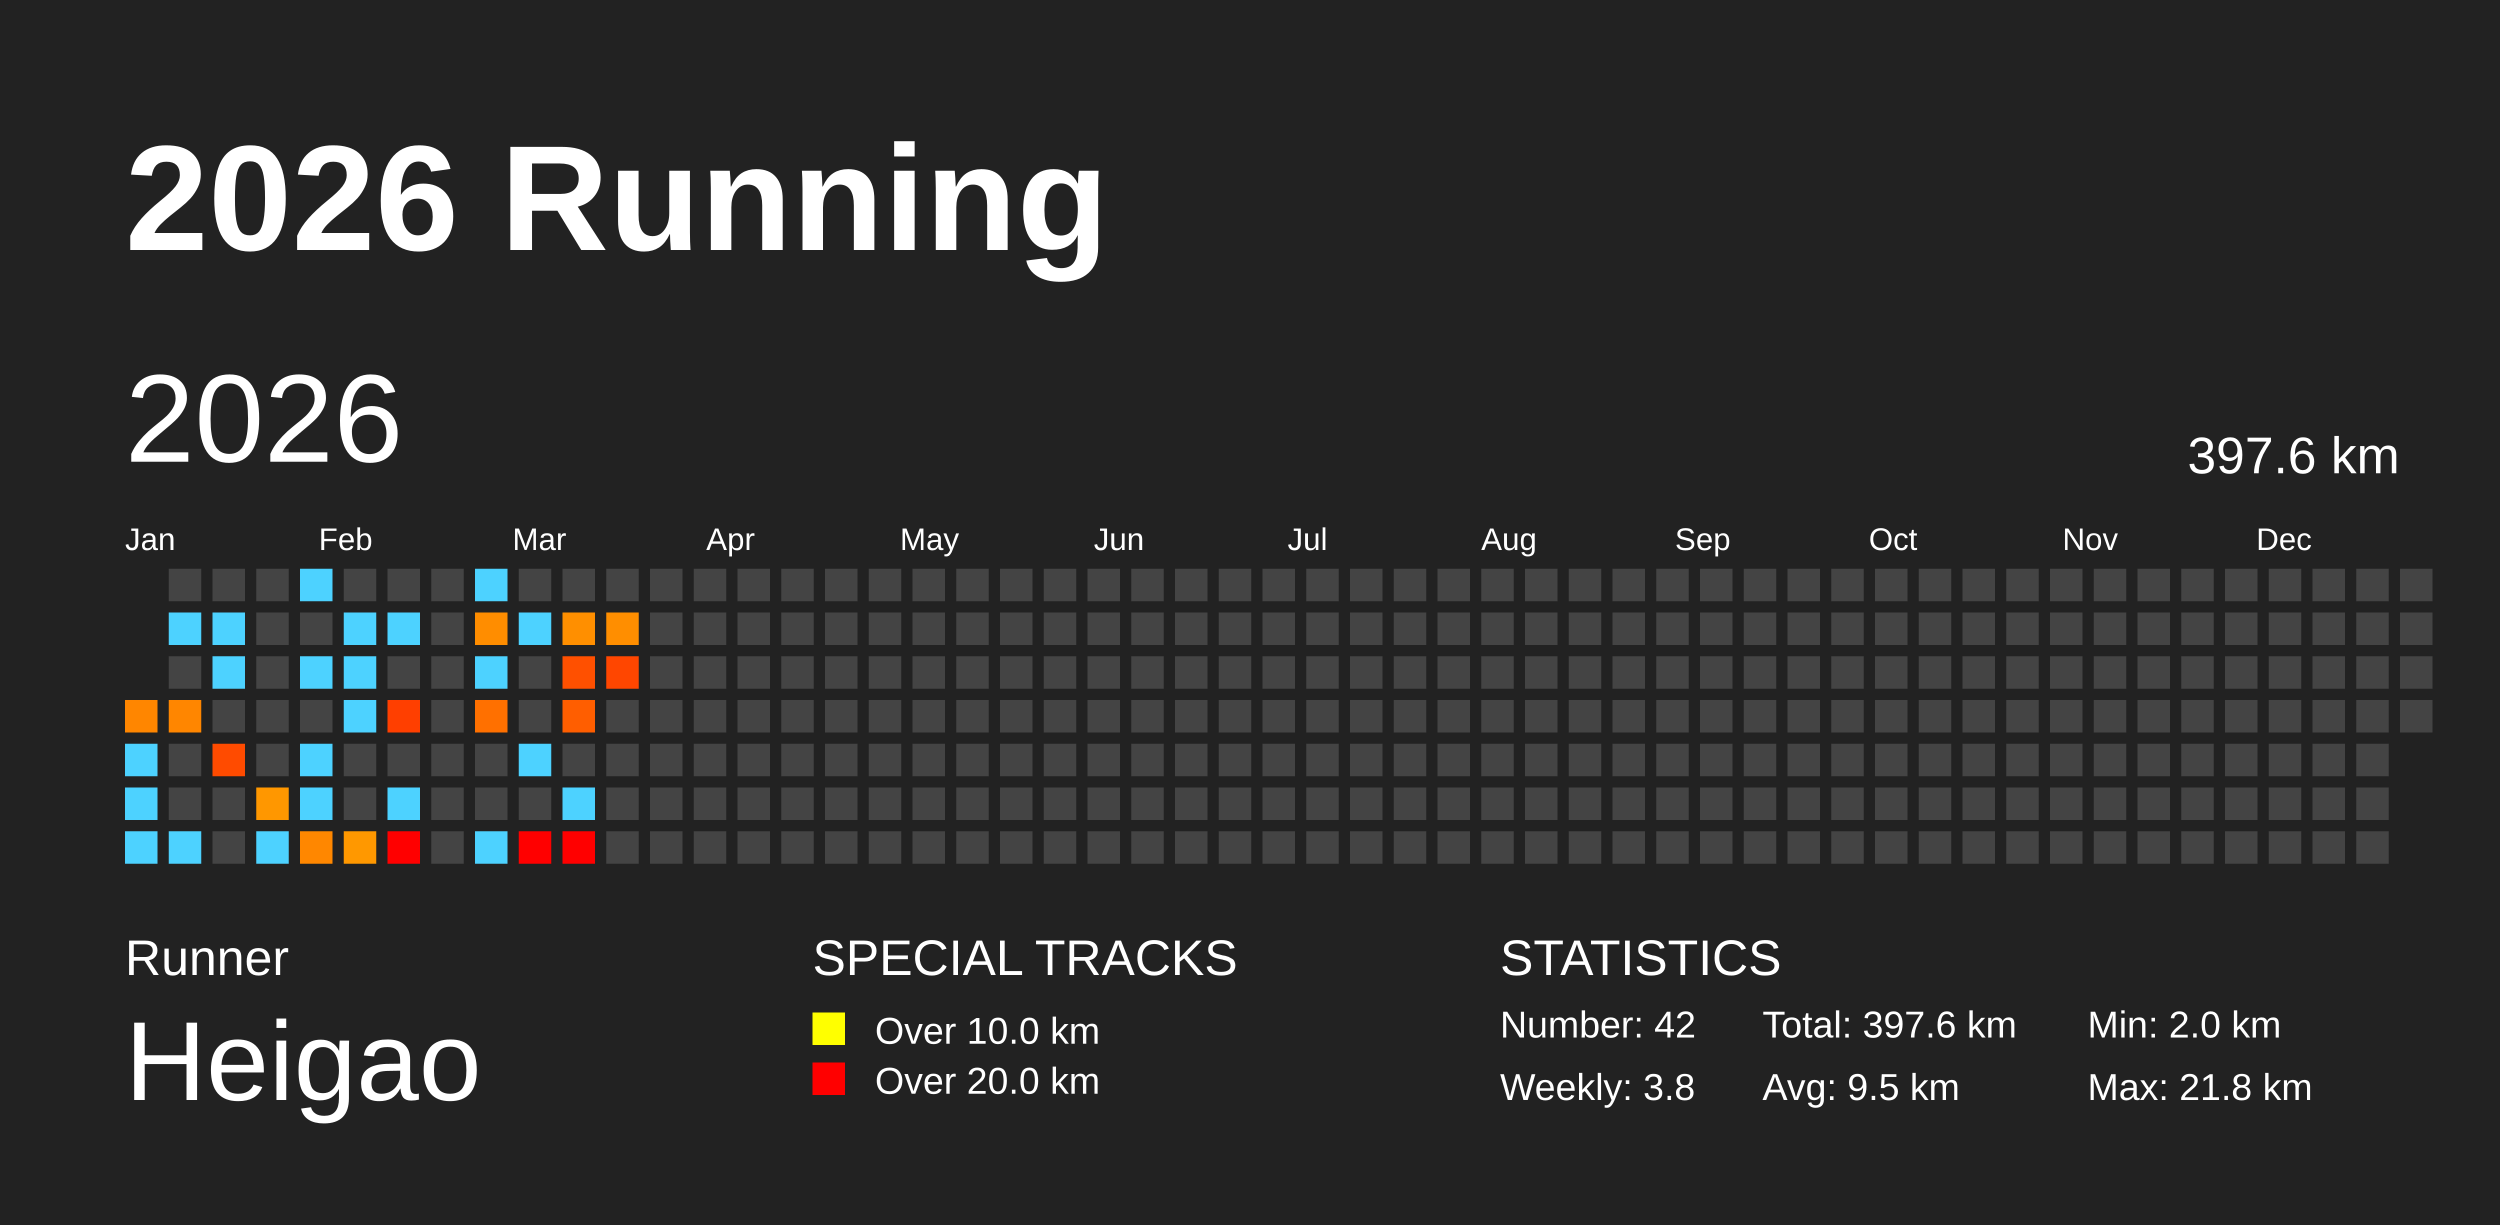
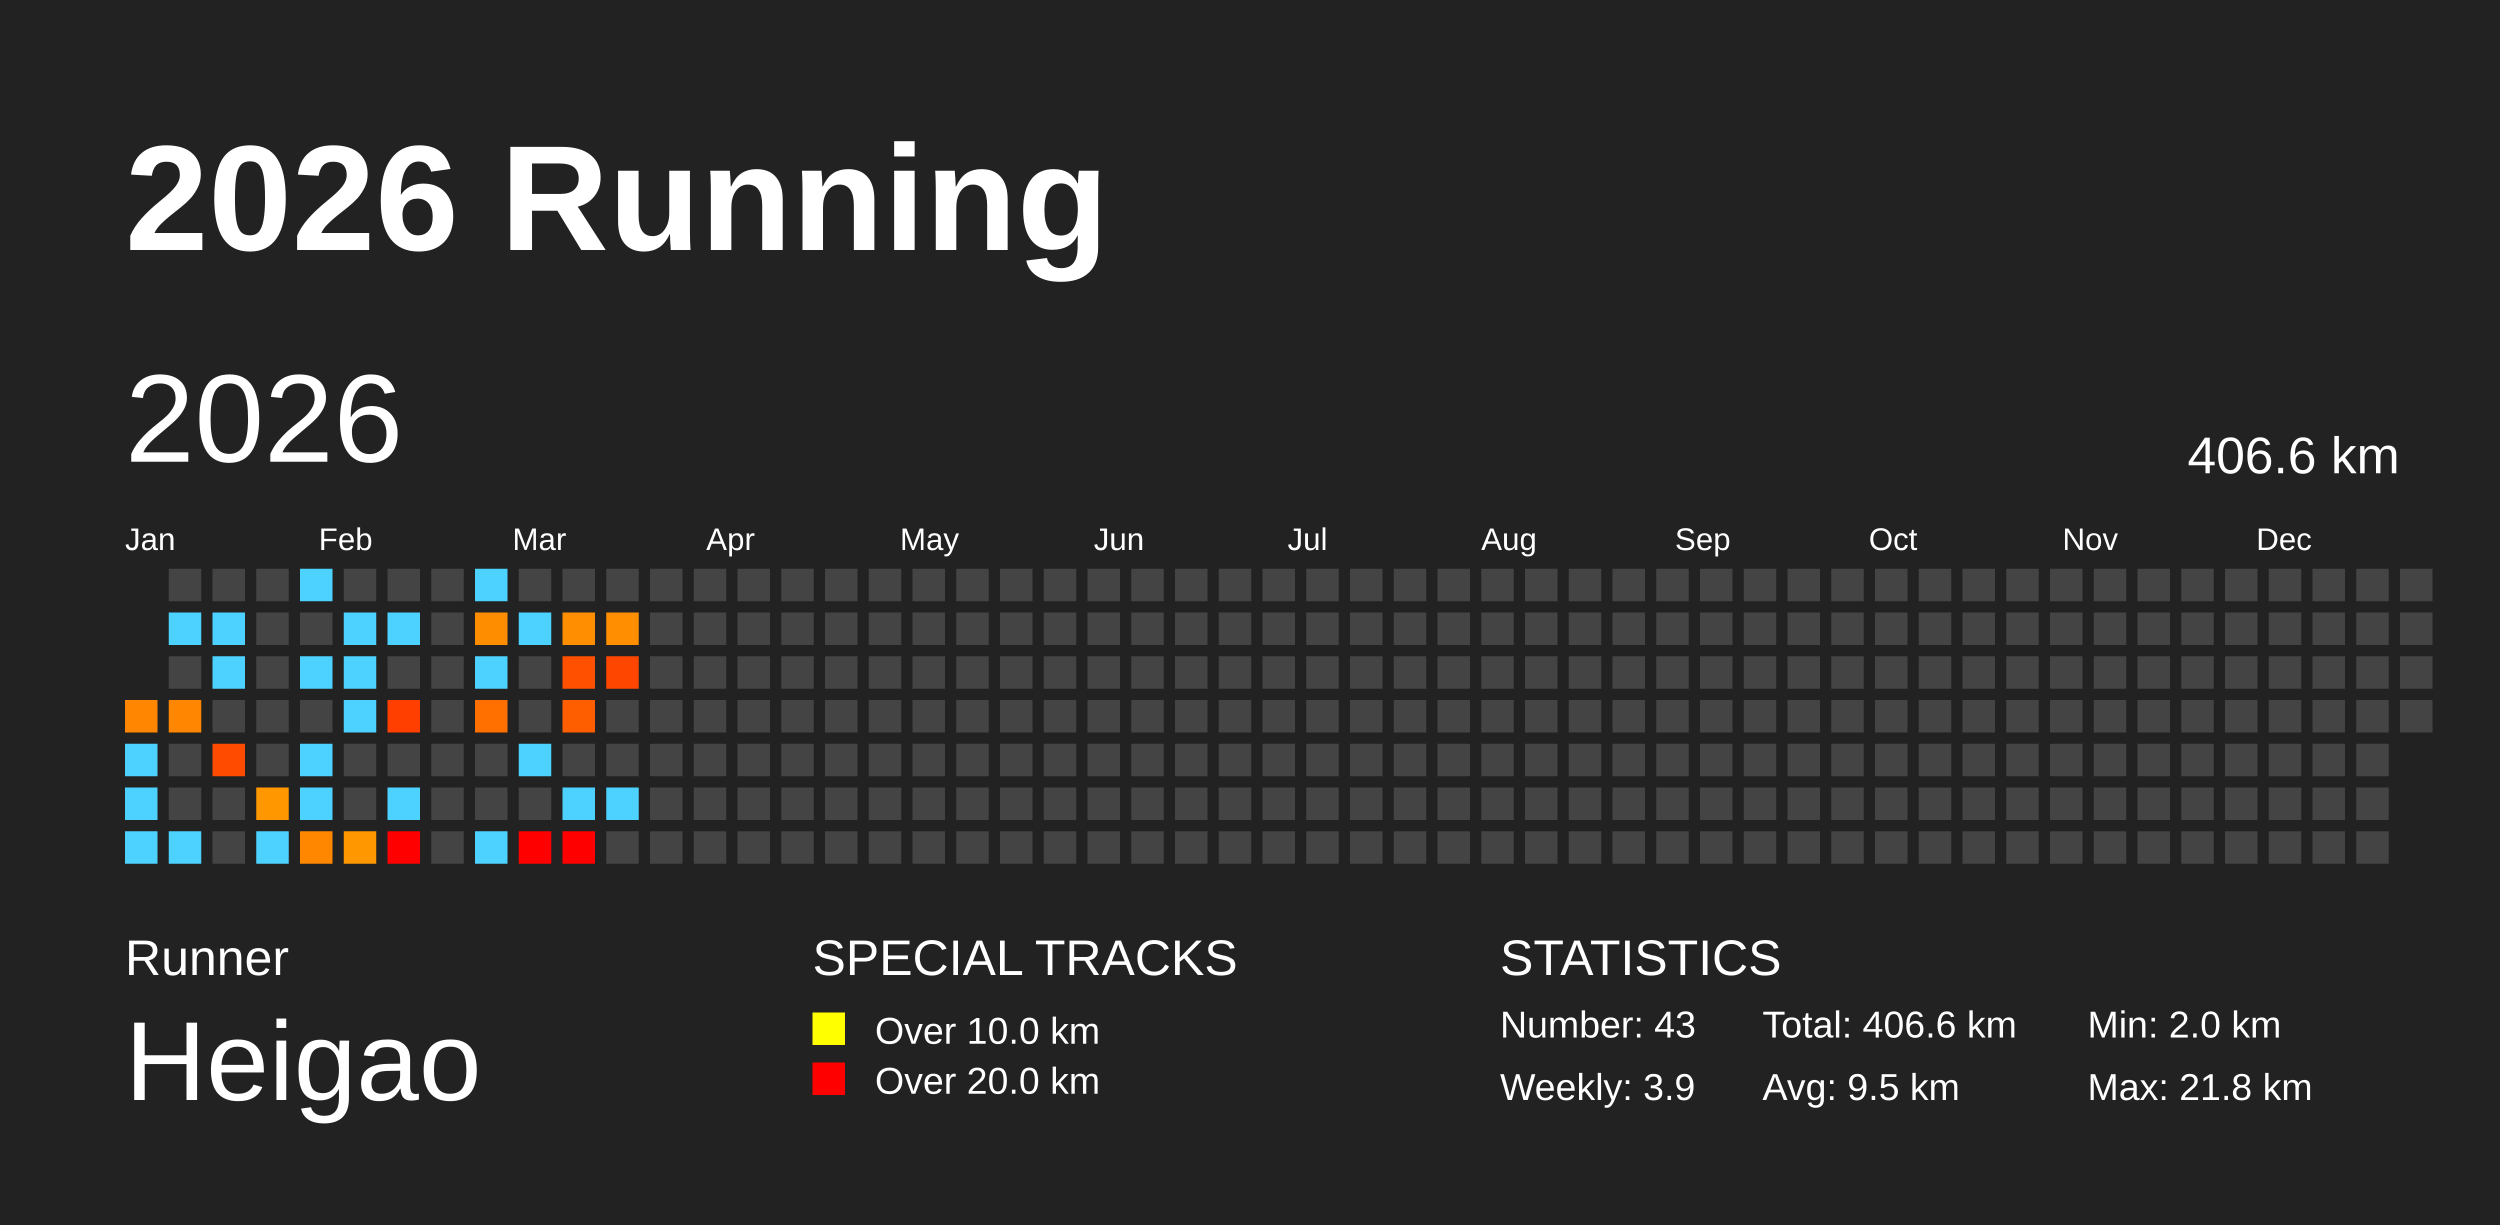
<svg xmlns="http://www.w3.org/2000/svg" baseProfile="full" height="98mm" version="1.1" viewBox="0,0,200,98" width="200mm">
  <defs />
  <rect fill="#222222" height="98" width="200" x="0" y="0" />
  <text fill="#FFFFFF" style="font-size:12px; font-family:Arial; font-weight:bold;" x="10" y="20">2026 Running</text>
  <text fill="#FFFFFF" style="font-size:4px; font-family:Arial" x="10" y="78">Runner</text>
  <text fill="#FFFFFF" style="font-size:9px; font-family:Arial" x="10" y="88">Heigao</text>
  <text fill="#FFFFFF" style="font-size:4px; font-family:Arial" x="65" y="78">SPECIAL TRACKS</text>
  <rect fill="yellow" height="2.6" width="2.6" x="65" y="81" />
  <text fill="#FFFFFF" style="font-size:3px; font-family:Arial" x="70" y="83.5">Over 10.0 km</text>
  <rect fill="red" height="2.6" width="2.6" x="65" y="85" />
  <text fill="#FFFFFF" style="font-size:3px; font-family:Arial" x="70" y="87.5">Over 20.0 km</text>
  <text fill="#FFFFFF" style="font-size:4px; font-family:Arial" x="120" y="78">STATISTICS</text>
-   <text fill="#FFFFFF" style="font-size:3px; font-family:Arial" x="120" y="83">Number: 42</text>
-   <text fill="#FFFFFF" style="font-size:3px; font-family:Arial" x="120" y="88">Weekly: 3.8</text>
-   <text fill="#FFFFFF" style="font-size:3px; font-family:Arial" x="141" y="83">Total: 397.6 km</text>
+   <text fill="#FFFFFF" style="font-size:3px; font-family:Arial" x="120" y="83">Number: 43</text>
+   <text fill="#FFFFFF" style="font-size:3px; font-family:Arial" x="120" y="88">Weekly: 3.9</text>
+   <text fill="#FFFFFF" style="font-size:3px; font-family:Arial" x="141" y="83">Total: 406.6 km</text>
  <text fill="#FFFFFF" style="font-size:3px; font-family:Arial" x="141" y="88">Avg: 9.5 km</text>
  <text fill="#FFFFFF" style="font-size:3px; font-family:Arial" x="167" y="83">Min: 2.0 km</text>
  <text fill="#FFFFFF" style="font-size:3px; font-family:Arial" x="167" y="88">Max: 21.8 km</text>
  <text dominant-baseline="hanging" fill="#FFFFFF" style="font-size:10.0px; font-family:Arial;" x="10" y="30">2026</text>
-   <text dominant-baseline="hanging" fill="#FFFFFF" style="font-size:4.125px; font-family:Arial;" x="175" y="35">397.6 km</text>
+   <text dominant-baseline="hanging" fill="#FFFFFF" style="font-size:4.125px; font-family:Arial;" x="175" y="35">406.6 km</text>
  <text fill="#FFFFFF" style="font-size:2.5px; font-family:Arial" x="10.0" y="44">Jan</text>
  <text fill="#FFFFFF" style="font-size:2.5px; font-family:Arial" x="25.5" y="44">Feb</text>
  <text fill="#FFFFFF" style="font-size:2.5px; font-family:Arial" x="41.0" y="44">Mar</text>
  <text fill="#FFFFFF" style="font-size:2.5px; font-family:Arial" x="56.5" y="44">Apr</text>
  <text fill="#FFFFFF" style="font-size:2.5px; font-family:Arial" x="72.0" y="44">May</text>
  <text fill="#FFFFFF" style="font-size:2.5px; font-family:Arial" x="87.5" y="44">Jun</text>
  <text fill="#FFFFFF" style="font-size:2.5px; font-family:Arial" x="103.0" y="44">Jul</text>
  <text fill="#FFFFFF" style="font-size:2.5px; font-family:Arial" x="118.5" y="44">Aug</text>
  <text fill="#FFFFFF" style="font-size:2.5px; font-family:Arial" x="134.0" y="44">Sep</text>
  <text fill="#FFFFFF" style="font-size:2.5px; font-family:Arial" x="149.5" y="44">Oct</text>
  <text fill="#FFFFFF" style="font-size:2.5px; font-family:Arial" x="165.0" y="44">Nov</text>
  <text fill="#FFFFFF" style="font-size:2.5px; font-family:Arial" x="180.5" y="44">Dec</text>
  <rect fill="#ff8600" height="2.6" width="2.6" x="10.0" y="56.0" />
  <rect fill="#4dd2ff" height="2.6" width="2.6" x="10.0" y="59.5" />
  <rect fill="#4dd2ff" height="2.6" width="2.6" x="10.0" y="63.0" />
  <rect fill="#4dd2ff" height="2.6" width="2.6" x="10.0" y="66.5" />
  <rect fill="#444444" height="2.6" width="2.6" x="13.5" y="45.5" />
  <rect fill="#4dd2ff" height="2.6" width="2.6" x="13.5" y="49.0" />
  <rect fill="#444444" height="2.6" width="2.6" x="13.5" y="52.5" />
  <rect fill="#ff8600" height="2.6" width="2.6" x="13.5" y="56.0" />
  <rect fill="#444444" height="2.6" width="2.6" x="13.5" y="59.5" />
  <rect fill="#444444" height="2.6" width="2.6" x="13.5" y="63.0" />
  <rect fill="#4dd2ff" height="2.6" width="2.6" x="13.5" y="66.5" />
  <rect fill="#444444" height="2.6" width="2.6" x="17.0" y="45.5" />
  <rect fill="#4dd2ff" height="2.6" width="2.6" x="17.0" y="49.0" />
  <rect fill="#4dd2ff" height="2.6" width="2.6" x="17.0" y="52.5" />
  <rect fill="#444444" height="2.6" width="2.6" x="17.0" y="56.0" />
  <rect fill="#ff4b00" height="2.6" width="2.6" x="17.0" y="59.5" />
  <rect fill="#444444" height="2.6" width="2.6" x="17.0" y="63.0" />
  <rect fill="#444444" height="2.6" width="2.6" x="17.0" y="66.5" />
  <rect fill="#444444" height="2.6" width="2.6" x="20.5" y="45.5" />
  <rect fill="#444444" height="2.6" width="2.6" x="20.5" y="49.0" />
  <rect fill="#444444" height="2.6" width="2.6" x="20.5" y="52.5" />
  <rect fill="#444444" height="2.6" width="2.6" x="20.5" y="56.0" />
  <rect fill="#444444" height="2.6" width="2.6" x="20.5" y="59.5" />
  <rect fill="#ff9700" height="2.6" width="2.6" x="20.5" y="63.0" />
  <rect fill="#4dd2ff" height="2.6" width="2.6" x="20.5" y="66.5" />
  <rect fill="#4dd2ff" height="2.6" width="2.6" x="24.0" y="45.5" />
  <rect fill="#444444" height="2.6" width="2.6" x="24.0" y="49.0" />
  <rect fill="#4dd2ff" height="2.6" width="2.6" x="24.0" y="52.5" />
  <rect fill="#444444" height="2.6" width="2.6" x="24.0" y="56.0" />
  <rect fill="#4dd2ff" height="2.6" width="2.6" x="24.0" y="59.5" />
  <rect fill="#4dd2ff" height="2.6" width="2.6" x="24.0" y="63.0" />
  <rect fill="#ff8700" height="2.6" width="2.6" x="24.0" y="66.5" />
  <rect fill="#444444" height="2.6" width="2.6" x="27.5" y="45.5" />
  <rect fill="#4dd2ff" height="2.6" width="2.6" x="27.5" y="49.0" />
  <rect fill="#4dd2ff" height="2.6" width="2.6" x="27.5" y="52.5" />
  <rect fill="#4dd2ff" height="2.6" width="2.6" x="27.5" y="56.0" />
  <rect fill="#444444" height="2.6" width="2.6" x="27.5" y="59.5" />
  <rect fill="#444444" height="2.6" width="2.6" x="27.5" y="63.0" />
  <rect fill="#ff9800" height="2.6" width="2.6" x="27.5" y="66.5" />
  <rect fill="#444444" height="2.6" width="2.6" x="31.0" y="45.5" />
  <rect fill="#4dd2ff" height="2.6" width="2.6" x="31.0" y="49.0" />
  <rect fill="#444444" height="2.6" width="2.6" x="31.0" y="52.5" />
  <rect fill="#ff3f00" height="2.6" width="2.6" x="31.0" y="56.0" />
  <rect fill="#444444" height="2.6" width="2.6" x="31.0" y="59.5" />
  <rect fill="#4dd2ff" height="2.6" width="2.6" x="31.0" y="63.0" />
  <rect fill="red" height="2.6" width="2.6" x="31.0" y="66.5" />
  <rect fill="#444444" height="2.6" width="2.6" x="34.5" y="45.5" />
  <rect fill="#444444" height="2.6" width="2.6" x="34.5" y="49.0" />
  <rect fill="#444444" height="2.6" width="2.6" x="34.5" y="52.5" />
  <rect fill="#444444" height="2.6" width="2.6" x="34.5" y="56.0" />
  <rect fill="#444444" height="2.6" width="2.6" x="34.5" y="59.5" />
  <rect fill="#444444" height="2.6" width="2.6" x="34.5" y="63.0" />
  <rect fill="#444444" height="2.6" width="2.6" x="34.5" y="66.5" />
  <rect fill="#4dd2ff" height="2.6" width="2.6" x="38.0" y="45.5" />
  <rect fill="#ff8d00" height="2.6" width="2.6" x="38.0" y="49.0" />
  <rect fill="#4dd2ff" height="2.6" width="2.6" x="38.0" y="52.5" />
  <rect fill="#ff7000" height="2.6" width="2.6" x="38.0" y="56.0" />
  <rect fill="#444444" height="2.6" width="2.6" x="38.0" y="59.5" />
  <rect fill="#444444" height="2.6" width="2.6" x="38.0" y="63.0" />
  <rect fill="#4dd2ff" height="2.6" width="2.6" x="38.0" y="66.5" />
  <rect fill="#444444" height="2.6" width="2.6" x="41.5" y="45.5" />
  <rect fill="#4dd2ff" height="2.6" width="2.6" x="41.5" y="49.0" />
  <rect fill="#444444" height="2.6" width="2.6" x="41.5" y="52.5" />
  <rect fill="#444444" height="2.6" width="2.6" x="41.5" y="56.0" />
  <rect fill="#4dd2ff" height="2.6" width="2.6" x="41.5" y="59.5" />
  <rect fill="#444444" height="2.6" width="2.6" x="41.5" y="63.0" />
  <rect fill="red" height="2.6" width="2.6" x="41.5" y="66.5" />
  <rect fill="#444444" height="2.6" width="2.6" x="45.0" y="45.5" />
  <rect fill="#ff8f00" height="2.6" width="2.6" x="45.0" y="49.0" />
  <rect fill="#ff5000" height="2.6" width="2.6" x="45.0" y="52.5" />
  <rect fill="#ff5e00" height="2.6" width="2.6" x="45.0" y="56.0" />
  <rect fill="#444444" height="2.6" width="2.6" x="45.0" y="59.5" />
  <rect fill="#4dd2ff" height="2.6" width="2.6" x="45.0" y="63.0" />
  <rect fill="red" height="2.6" width="2.6" x="45.0" y="66.5" />
  <rect fill="#444444" height="2.6" width="2.6" x="48.5" y="45.5" />
  <rect fill="#ff8e00" height="2.6" width="2.6" x="48.5" y="49.0" />
  <rect fill="#ff4600" height="2.6" width="2.6" x="48.5" y="52.5" />
  <rect fill="#444444" height="2.6" width="2.6" x="48.5" y="56.0" />
  <rect fill="#444444" height="2.6" width="2.6" x="48.5" y="59.5" />
-   <rect fill="#444444" height="2.6" width="2.6" x="48.5" y="63.0" />
+   <rect fill="#4dd2ff" height="2.6" width="2.6" x="48.5" y="63.0" />
  <rect fill="#444444" height="2.6" width="2.6" x="48.5" y="66.5" />
  <rect fill="#444444" height="2.6" width="2.6" x="52.0" y="45.5" />
  <rect fill="#444444" height="2.6" width="2.6" x="52.0" y="49.0" />
  <rect fill="#444444" height="2.6" width="2.6" x="52.0" y="52.5" />
  <rect fill="#444444" height="2.6" width="2.6" x="52.0" y="56.0" />
  <rect fill="#444444" height="2.6" width="2.6" x="52.0" y="59.5" />
  <rect fill="#444444" height="2.6" width="2.6" x="52.0" y="63.0" />
  <rect fill="#444444" height="2.6" width="2.6" x="52.0" y="66.5" />
  <rect fill="#444444" height="2.6" width="2.6" x="55.5" y="45.5" />
  <rect fill="#444444" height="2.6" width="2.6" x="55.5" y="49.0" />
  <rect fill="#444444" height="2.6" width="2.6" x="55.5" y="52.5" />
  <rect fill="#444444" height="2.6" width="2.6" x="55.5" y="56.0" />
  <rect fill="#444444" height="2.6" width="2.6" x="55.5" y="59.5" />
  <rect fill="#444444" height="2.6" width="2.6" x="55.5" y="63.0" />
  <rect fill="#444444" height="2.6" width="2.6" x="55.5" y="66.5" />
  <rect fill="#444444" height="2.6" width="2.6" x="59.0" y="45.5" />
  <rect fill="#444444" height="2.6" width="2.6" x="59.0" y="49.0" />
  <rect fill="#444444" height="2.6" width="2.6" x="59.0" y="52.5" />
  <rect fill="#444444" height="2.6" width="2.6" x="59.0" y="56.0" />
  <rect fill="#444444" height="2.6" width="2.6" x="59.0" y="59.5" />
  <rect fill="#444444" height="2.6" width="2.6" x="59.0" y="63.0" />
  <rect fill="#444444" height="2.6" width="2.6" x="59.0" y="66.5" />
  <rect fill="#444444" height="2.6" width="2.6" x="62.5" y="45.5" />
  <rect fill="#444444" height="2.6" width="2.6" x="62.5" y="49.0" />
  <rect fill="#444444" height="2.6" width="2.6" x="62.5" y="52.5" />
  <rect fill="#444444" height="2.6" width="2.6" x="62.5" y="56.0" />
  <rect fill="#444444" height="2.6" width="2.6" x="62.5" y="59.5" />
  <rect fill="#444444" height="2.6" width="2.6" x="62.5" y="63.0" />
  <rect fill="#444444" height="2.6" width="2.6" x="62.5" y="66.5" />
  <rect fill="#444444" height="2.6" width="2.6" x="66.0" y="45.5" />
  <rect fill="#444444" height="2.6" width="2.6" x="66.0" y="49.0" />
  <rect fill="#444444" height="2.6" width="2.6" x="66.0" y="52.5" />
  <rect fill="#444444" height="2.6" width="2.6" x="66.0" y="56.0" />
  <rect fill="#444444" height="2.6" width="2.6" x="66.0" y="59.5" />
  <rect fill="#444444" height="2.6" width="2.6" x="66.0" y="63.0" />
  <rect fill="#444444" height="2.6" width="2.6" x="66.0" y="66.5" />
  <rect fill="#444444" height="2.6" width="2.6" x="69.5" y="45.5" />
  <rect fill="#444444" height="2.6" width="2.6" x="69.5" y="49.0" />
  <rect fill="#444444" height="2.6" width="2.6" x="69.5" y="52.5" />
  <rect fill="#444444" height="2.6" width="2.6" x="69.5" y="56.0" />
  <rect fill="#444444" height="2.6" width="2.6" x="69.5" y="59.5" />
  <rect fill="#444444" height="2.6" width="2.6" x="69.5" y="63.0" />
  <rect fill="#444444" height="2.6" width="2.6" x="69.5" y="66.5" />
  <rect fill="#444444" height="2.6" width="2.6" x="73.0" y="45.5" />
  <rect fill="#444444" height="2.6" width="2.6" x="73.0" y="49.0" />
  <rect fill="#444444" height="2.6" width="2.6" x="73.0" y="52.5" />
  <rect fill="#444444" height="2.6" width="2.6" x="73.0" y="56.0" />
  <rect fill="#444444" height="2.6" width="2.6" x="73.0" y="59.5" />
  <rect fill="#444444" height="2.6" width="2.6" x="73.0" y="63.0" />
  <rect fill="#444444" height="2.6" width="2.6" x="73.0" y="66.5" />
  <rect fill="#444444" height="2.6" width="2.6" x="76.5" y="45.5" />
  <rect fill="#444444" height="2.6" width="2.6" x="76.5" y="49.0" />
  <rect fill="#444444" height="2.6" width="2.6" x="76.5" y="52.5" />
  <rect fill="#444444" height="2.6" width="2.6" x="76.5" y="56.0" />
  <rect fill="#444444" height="2.6" width="2.6" x="76.5" y="59.5" />
  <rect fill="#444444" height="2.6" width="2.6" x="76.5" y="63.0" />
  <rect fill="#444444" height="2.6" width="2.6" x="76.5" y="66.5" />
  <rect fill="#444444" height="2.6" width="2.6" x="80.0" y="45.5" />
  <rect fill="#444444" height="2.6" width="2.6" x="80.0" y="49.0" />
  <rect fill="#444444" height="2.6" width="2.6" x="80.0" y="52.5" />
  <rect fill="#444444" height="2.6" width="2.6" x="80.0" y="56.0" />
  <rect fill="#444444" height="2.6" width="2.6" x="80.0" y="59.5" />
  <rect fill="#444444" height="2.6" width="2.6" x="80.0" y="63.0" />
  <rect fill="#444444" height="2.6" width="2.6" x="80.0" y="66.5" />
  <rect fill="#444444" height="2.6" width="2.6" x="83.5" y="45.5" />
  <rect fill="#444444" height="2.6" width="2.6" x="83.5" y="49.0" />
  <rect fill="#444444" height="2.6" width="2.6" x="83.5" y="52.5" />
  <rect fill="#444444" height="2.6" width="2.6" x="83.5" y="56.0" />
  <rect fill="#444444" height="2.6" width="2.6" x="83.5" y="59.5" />
  <rect fill="#444444" height="2.6" width="2.6" x="83.5" y="63.0" />
  <rect fill="#444444" height="2.6" width="2.6" x="83.5" y="66.5" />
  <rect fill="#444444" height="2.6" width="2.6" x="87.0" y="45.5" />
  <rect fill="#444444" height="2.6" width="2.6" x="87.0" y="49.0" />
  <rect fill="#444444" height="2.6" width="2.6" x="87.0" y="52.5" />
  <rect fill="#444444" height="2.6" width="2.6" x="87.0" y="56.0" />
  <rect fill="#444444" height="2.6" width="2.6" x="87.0" y="59.5" />
  <rect fill="#444444" height="2.6" width="2.6" x="87.0" y="63.0" />
  <rect fill="#444444" height="2.6" width="2.6" x="87.0" y="66.5" />
  <rect fill="#444444" height="2.6" width="2.6" x="90.5" y="45.5" />
  <rect fill="#444444" height="2.6" width="2.6" x="90.5" y="49.0" />
  <rect fill="#444444" height="2.6" width="2.6" x="90.5" y="52.5" />
  <rect fill="#444444" height="2.6" width="2.6" x="90.5" y="56.0" />
  <rect fill="#444444" height="2.6" width="2.6" x="90.5" y="59.5" />
  <rect fill="#444444" height="2.6" width="2.6" x="90.5" y="63.0" />
  <rect fill="#444444" height="2.6" width="2.6" x="90.5" y="66.5" />
  <rect fill="#444444" height="2.6" width="2.6" x="94.0" y="45.5" />
  <rect fill="#444444" height="2.6" width="2.6" x="94.0" y="49.0" />
  <rect fill="#444444" height="2.6" width="2.6" x="94.0" y="52.5" />
  <rect fill="#444444" height="2.6" width="2.6" x="94.0" y="56.0" />
  <rect fill="#444444" height="2.6" width="2.6" x="94.0" y="59.5" />
  <rect fill="#444444" height="2.6" width="2.6" x="94.0" y="63.0" />
  <rect fill="#444444" height="2.6" width="2.6" x="94.0" y="66.5" />
  <rect fill="#444444" height="2.6" width="2.6" x="97.5" y="45.5" />
  <rect fill="#444444" height="2.6" width="2.6" x="97.5" y="49.0" />
  <rect fill="#444444" height="2.6" width="2.6" x="97.5" y="52.5" />
  <rect fill="#444444" height="2.6" width="2.6" x="97.5" y="56.0" />
  <rect fill="#444444" height="2.6" width="2.6" x="97.5" y="59.5" />
  <rect fill="#444444" height="2.6" width="2.6" x="97.5" y="63.0" />
  <rect fill="#444444" height="2.6" width="2.6" x="97.5" y="66.5" />
  <rect fill="#444444" height="2.6" width="2.6" x="101.0" y="45.5" />
  <rect fill="#444444" height="2.6" width="2.6" x="101.0" y="49.0" />
  <rect fill="#444444" height="2.6" width="2.6" x="101.0" y="52.5" />
  <rect fill="#444444" height="2.6" width="2.6" x="101.0" y="56.0" />
  <rect fill="#444444" height="2.6" width="2.6" x="101.0" y="59.5" />
  <rect fill="#444444" height="2.6" width="2.6" x="101.0" y="63.0" />
  <rect fill="#444444" height="2.6" width="2.6" x="101.0" y="66.5" />
  <rect fill="#444444" height="2.6" width="2.6" x="104.5" y="45.5" />
  <rect fill="#444444" height="2.6" width="2.6" x="104.5" y="49.0" />
  <rect fill="#444444" height="2.6" width="2.6" x="104.5" y="52.5" />
  <rect fill="#444444" height="2.6" width="2.6" x="104.5" y="56.0" />
  <rect fill="#444444" height="2.6" width="2.6" x="104.5" y="59.5" />
  <rect fill="#444444" height="2.6" width="2.6" x="104.5" y="63.0" />
  <rect fill="#444444" height="2.6" width="2.6" x="104.5" y="66.5" />
  <rect fill="#444444" height="2.6" width="2.6" x="108.0" y="45.5" />
  <rect fill="#444444" height="2.6" width="2.6" x="108.0" y="49.0" />
  <rect fill="#444444" height="2.6" width="2.6" x="108.0" y="52.5" />
  <rect fill="#444444" height="2.6" width="2.6" x="108.0" y="56.0" />
  <rect fill="#444444" height="2.6" width="2.6" x="108.0" y="59.5" />
  <rect fill="#444444" height="2.6" width="2.6" x="108.0" y="63.0" />
  <rect fill="#444444" height="2.6" width="2.6" x="108.0" y="66.5" />
  <rect fill="#444444" height="2.6" width="2.6" x="111.5" y="45.5" />
  <rect fill="#444444" height="2.6" width="2.6" x="111.5" y="49.0" />
  <rect fill="#444444" height="2.6" width="2.6" x="111.5" y="52.5" />
  <rect fill="#444444" height="2.6" width="2.6" x="111.5" y="56.0" />
  <rect fill="#444444" height="2.6" width="2.6" x="111.5" y="59.5" />
  <rect fill="#444444" height="2.6" width="2.6" x="111.5" y="63.0" />
  <rect fill="#444444" height="2.6" width="2.6" x="111.5" y="66.5" />
  <rect fill="#444444" height="2.6" width="2.6" x="115.0" y="45.5" />
  <rect fill="#444444" height="2.6" width="2.6" x="115.0" y="49.0" />
  <rect fill="#444444" height="2.6" width="2.6" x="115.0" y="52.5" />
  <rect fill="#444444" height="2.6" width="2.6" x="115.0" y="56.0" />
  <rect fill="#444444" height="2.6" width="2.6" x="115.0" y="59.5" />
  <rect fill="#444444" height="2.6" width="2.6" x="115.0" y="63.0" />
  <rect fill="#444444" height="2.6" width="2.6" x="115.0" y="66.5" />
  <rect fill="#444444" height="2.6" width="2.6" x="118.5" y="45.5" />
  <rect fill="#444444" height="2.6" width="2.6" x="118.5" y="49.0" />
  <rect fill="#444444" height="2.6" width="2.6" x="118.5" y="52.5" />
  <rect fill="#444444" height="2.6" width="2.6" x="118.5" y="56.0" />
  <rect fill="#444444" height="2.6" width="2.6" x="118.5" y="59.5" />
  <rect fill="#444444" height="2.6" width="2.6" x="118.5" y="63.0" />
  <rect fill="#444444" height="2.6" width="2.6" x="118.5" y="66.5" />
  <rect fill="#444444" height="2.6" width="2.6" x="122.0" y="45.5" />
  <rect fill="#444444" height="2.6" width="2.6" x="122.0" y="49.0" />
  <rect fill="#444444" height="2.6" width="2.6" x="122.0" y="52.5" />
  <rect fill="#444444" height="2.6" width="2.6" x="122.0" y="56.0" />
  <rect fill="#444444" height="2.6" width="2.6" x="122.0" y="59.5" />
  <rect fill="#444444" height="2.6" width="2.6" x="122.0" y="63.0" />
  <rect fill="#444444" height="2.6" width="2.6" x="122.0" y="66.5" />
  <rect fill="#444444" height="2.6" width="2.6" x="125.5" y="45.5" />
  <rect fill="#444444" height="2.6" width="2.6" x="125.5" y="49.0" />
  <rect fill="#444444" height="2.6" width="2.6" x="125.5" y="52.5" />
  <rect fill="#444444" height="2.6" width="2.6" x="125.5" y="56.0" />
  <rect fill="#444444" height="2.6" width="2.6" x="125.5" y="59.5" />
  <rect fill="#444444" height="2.6" width="2.6" x="125.5" y="63.0" />
  <rect fill="#444444" height="2.6" width="2.6" x="125.5" y="66.5" />
  <rect fill="#444444" height="2.6" width="2.6" x="129.0" y="45.5" />
  <rect fill="#444444" height="2.6" width="2.6" x="129.0" y="49.0" />
  <rect fill="#444444" height="2.6" width="2.6" x="129.0" y="52.5" />
  <rect fill="#444444" height="2.6" width="2.6" x="129.0" y="56.0" />
  <rect fill="#444444" height="2.6" width="2.6" x="129.0" y="59.5" />
  <rect fill="#444444" height="2.6" width="2.6" x="129.0" y="63.0" />
  <rect fill="#444444" height="2.6" width="2.6" x="129.0" y="66.5" />
  <rect fill="#444444" height="2.6" width="2.6" x="132.5" y="45.5" />
  <rect fill="#444444" height="2.6" width="2.6" x="132.5" y="49.0" />
  <rect fill="#444444" height="2.6" width="2.6" x="132.5" y="52.5" />
  <rect fill="#444444" height="2.6" width="2.6" x="132.5" y="56.0" />
  <rect fill="#444444" height="2.6" width="2.6" x="132.5" y="59.5" />
  <rect fill="#444444" height="2.6" width="2.6" x="132.5" y="63.0" />
  <rect fill="#444444" height="2.6" width="2.6" x="132.5" y="66.5" />
  <rect fill="#444444" height="2.6" width="2.6" x="136.0" y="45.5" />
  <rect fill="#444444" height="2.6" width="2.6" x="136.0" y="49.0" />
  <rect fill="#444444" height="2.6" width="2.6" x="136.0" y="52.5" />
  <rect fill="#444444" height="2.6" width="2.6" x="136.0" y="56.0" />
  <rect fill="#444444" height="2.6" width="2.6" x="136.0" y="59.5" />
  <rect fill="#444444" height="2.6" width="2.6" x="136.0" y="63.0" />
  <rect fill="#444444" height="2.6" width="2.6" x="136.0" y="66.5" />
  <rect fill="#444444" height="2.6" width="2.6" x="139.5" y="45.5" />
  <rect fill="#444444" height="2.6" width="2.6" x="139.5" y="49.0" />
  <rect fill="#444444" height="2.6" width="2.6" x="139.5" y="52.5" />
  <rect fill="#444444" height="2.6" width="2.6" x="139.5" y="56.0" />
  <rect fill="#444444" height="2.6" width="2.6" x="139.5" y="59.5" />
  <rect fill="#444444" height="2.6" width="2.6" x="139.5" y="63.0" />
  <rect fill="#444444" height="2.6" width="2.6" x="139.5" y="66.5" />
  <rect fill="#444444" height="2.6" width="2.6" x="143.0" y="45.5" />
  <rect fill="#444444" height="2.6" width="2.6" x="143.0" y="49.0" />
  <rect fill="#444444" height="2.6" width="2.6" x="143.0" y="52.5" />
  <rect fill="#444444" height="2.6" width="2.6" x="143.0" y="56.0" />
  <rect fill="#444444" height="2.6" width="2.6" x="143.0" y="59.5" />
  <rect fill="#444444" height="2.6" width="2.6" x="143.0" y="63.0" />
  <rect fill="#444444" height="2.6" width="2.6" x="143.0" y="66.5" />
  <rect fill="#444444" height="2.6" width="2.6" x="146.5" y="45.5" />
  <rect fill="#444444" height="2.6" width="2.6" x="146.5" y="49.0" />
  <rect fill="#444444" height="2.6" width="2.6" x="146.5" y="52.5" />
  <rect fill="#444444" height="2.6" width="2.6" x="146.5" y="56.0" />
  <rect fill="#444444" height="2.6" width="2.6" x="146.5" y="59.5" />
  <rect fill="#444444" height="2.6" width="2.6" x="146.5" y="63.0" />
  <rect fill="#444444" height="2.6" width="2.6" x="146.5" y="66.5" />
  <rect fill="#444444" height="2.6" width="2.6" x="150.0" y="45.5" />
  <rect fill="#444444" height="2.6" width="2.6" x="150.0" y="49.0" />
  <rect fill="#444444" height="2.6" width="2.6" x="150.0" y="52.5" />
  <rect fill="#444444" height="2.6" width="2.6" x="150.0" y="56.0" />
  <rect fill="#444444" height="2.6" width="2.6" x="150.0" y="59.5" />
  <rect fill="#444444" height="2.6" width="2.6" x="150.0" y="63.0" />
  <rect fill="#444444" height="2.6" width="2.6" x="150.0" y="66.5" />
  <rect fill="#444444" height="2.6" width="2.6" x="153.5" y="45.5" />
  <rect fill="#444444" height="2.6" width="2.6" x="153.5" y="49.0" />
  <rect fill="#444444" height="2.6" width="2.6" x="153.5" y="52.5" />
  <rect fill="#444444" height="2.6" width="2.6" x="153.5" y="56.0" />
  <rect fill="#444444" height="2.6" width="2.6" x="153.5" y="59.5" />
  <rect fill="#444444" height="2.6" width="2.6" x="153.5" y="63.0" />
  <rect fill="#444444" height="2.6" width="2.6" x="153.5" y="66.5" />
  <rect fill="#444444" height="2.6" width="2.6" x="157.0" y="45.5" />
  <rect fill="#444444" height="2.6" width="2.6" x="157.0" y="49.0" />
  <rect fill="#444444" height="2.6" width="2.6" x="157.0" y="52.5" />
  <rect fill="#444444" height="2.6" width="2.6" x="157.0" y="56.0" />
  <rect fill="#444444" height="2.6" width="2.6" x="157.0" y="59.5" />
  <rect fill="#444444" height="2.6" width="2.6" x="157.0" y="63.0" />
  <rect fill="#444444" height="2.6" width="2.6" x="157.0" y="66.5" />
  <rect fill="#444444" height="2.6" width="2.6" x="160.5" y="45.5" />
  <rect fill="#444444" height="2.6" width="2.6" x="160.5" y="49.0" />
  <rect fill="#444444" height="2.6" width="2.6" x="160.5" y="52.5" />
  <rect fill="#444444" height="2.6" width="2.6" x="160.5" y="56.0" />
  <rect fill="#444444" height="2.6" width="2.6" x="160.5" y="59.5" />
  <rect fill="#444444" height="2.6" width="2.6" x="160.5" y="63.0" />
  <rect fill="#444444" height="2.6" width="2.6" x="160.5" y="66.5" />
  <rect fill="#444444" height="2.6" width="2.6" x="164.0" y="45.5" />
  <rect fill="#444444" height="2.6" width="2.6" x="164.0" y="49.0" />
  <rect fill="#444444" height="2.6" width="2.6" x="164.0" y="52.5" />
  <rect fill="#444444" height="2.6" width="2.6" x="164.0" y="56.0" />
  <rect fill="#444444" height="2.6" width="2.6" x="164.0" y="59.5" />
  <rect fill="#444444" height="2.6" width="2.6" x="164.0" y="63.0" />
  <rect fill="#444444" height="2.6" width="2.6" x="164.0" y="66.5" />
  <rect fill="#444444" height="2.6" width="2.6" x="167.5" y="45.5" />
  <rect fill="#444444" height="2.6" width="2.6" x="167.5" y="49.0" />
  <rect fill="#444444" height="2.6" width="2.6" x="167.5" y="52.5" />
  <rect fill="#444444" height="2.6" width="2.6" x="167.5" y="56.0" />
  <rect fill="#444444" height="2.6" width="2.6" x="167.5" y="59.5" />
  <rect fill="#444444" height="2.6" width="2.6" x="167.5" y="63.0" />
  <rect fill="#444444" height="2.6" width="2.6" x="167.5" y="66.5" />
  <rect fill="#444444" height="2.6" width="2.6" x="171.0" y="45.5" />
  <rect fill="#444444" height="2.6" width="2.6" x="171.0" y="49.0" />
  <rect fill="#444444" height="2.6" width="2.6" x="171.0" y="52.5" />
  <rect fill="#444444" height="2.6" width="2.6" x="171.0" y="56.0" />
  <rect fill="#444444" height="2.6" width="2.6" x="171.0" y="59.5" />
  <rect fill="#444444" height="2.6" width="2.6" x="171.0" y="63.0" />
  <rect fill="#444444" height="2.6" width="2.6" x="171.0" y="66.5" />
  <rect fill="#444444" height="2.6" width="2.6" x="174.5" y="45.5" />
  <rect fill="#444444" height="2.6" width="2.6" x="174.5" y="49.0" />
  <rect fill="#444444" height="2.6" width="2.6" x="174.5" y="52.5" />
  <rect fill="#444444" height="2.6" width="2.6" x="174.5" y="56.0" />
  <rect fill="#444444" height="2.6" width="2.6" x="174.5" y="59.5" />
  <rect fill="#444444" height="2.6" width="2.6" x="174.5" y="63.0" />
  <rect fill="#444444" height="2.6" width="2.6" x="174.5" y="66.5" />
  <rect fill="#444444" height="2.6" width="2.6" x="178.0" y="45.5" />
  <rect fill="#444444" height="2.6" width="2.6" x="178.0" y="49.0" />
  <rect fill="#444444" height="2.6" width="2.6" x="178.0" y="52.5" />
  <rect fill="#444444" height="2.6" width="2.6" x="178.0" y="56.0" />
  <rect fill="#444444" height="2.6" width="2.6" x="178.0" y="59.5" />
  <rect fill="#444444" height="2.6" width="2.6" x="178.0" y="63.0" />
  <rect fill="#444444" height="2.6" width="2.6" x="178.0" y="66.5" />
  <rect fill="#444444" height="2.6" width="2.6" x="181.5" y="45.5" />
  <rect fill="#444444" height="2.6" width="2.6" x="181.5" y="49.0" />
  <rect fill="#444444" height="2.6" width="2.6" x="181.5" y="52.5" />
  <rect fill="#444444" height="2.6" width="2.6" x="181.5" y="56.0" />
  <rect fill="#444444" height="2.6" width="2.6" x="181.5" y="59.5" />
  <rect fill="#444444" height="2.6" width="2.6" x="181.5" y="63.0" />
  <rect fill="#444444" height="2.6" width="2.6" x="181.5" y="66.5" />
  <rect fill="#444444" height="2.6" width="2.6" x="185.0" y="45.5" />
  <rect fill="#444444" height="2.6" width="2.6" x="185.0" y="49.0" />
  <rect fill="#444444" height="2.6" width="2.6" x="185.0" y="52.5" />
  <rect fill="#444444" height="2.6" width="2.6" x="185.0" y="56.0" />
  <rect fill="#444444" height="2.6" width="2.6" x="185.0" y="59.5" />
  <rect fill="#444444" height="2.6" width="2.6" x="185.0" y="63.0" />
  <rect fill="#444444" height="2.6" width="2.6" x="185.0" y="66.5" />
  <rect fill="#444444" height="2.6" width="2.6" x="188.5" y="45.5" />
  <rect fill="#444444" height="2.6" width="2.6" x="188.5" y="49.0" />
  <rect fill="#444444" height="2.6" width="2.6" x="188.5" y="52.5" />
  <rect fill="#444444" height="2.6" width="2.6" x="188.5" y="56.0" />
  <rect fill="#444444" height="2.6" width="2.6" x="188.5" y="59.5" />
  <rect fill="#444444" height="2.6" width="2.6" x="188.5" y="63.0" />
  <rect fill="#444444" height="2.6" width="2.6" x="188.5" y="66.5" />
  <rect fill="#444444" height="2.6" width="2.6" x="192.0" y="45.5" />
  <rect fill="#444444" height="2.6" width="2.6" x="192.0" y="49.0" />
  <rect fill="#444444" height="2.6" width="2.6" x="192.0" y="52.5" />
  <rect fill="#444444" height="2.6" width="2.6" x="192.0" y="56.0" />
</svg>
